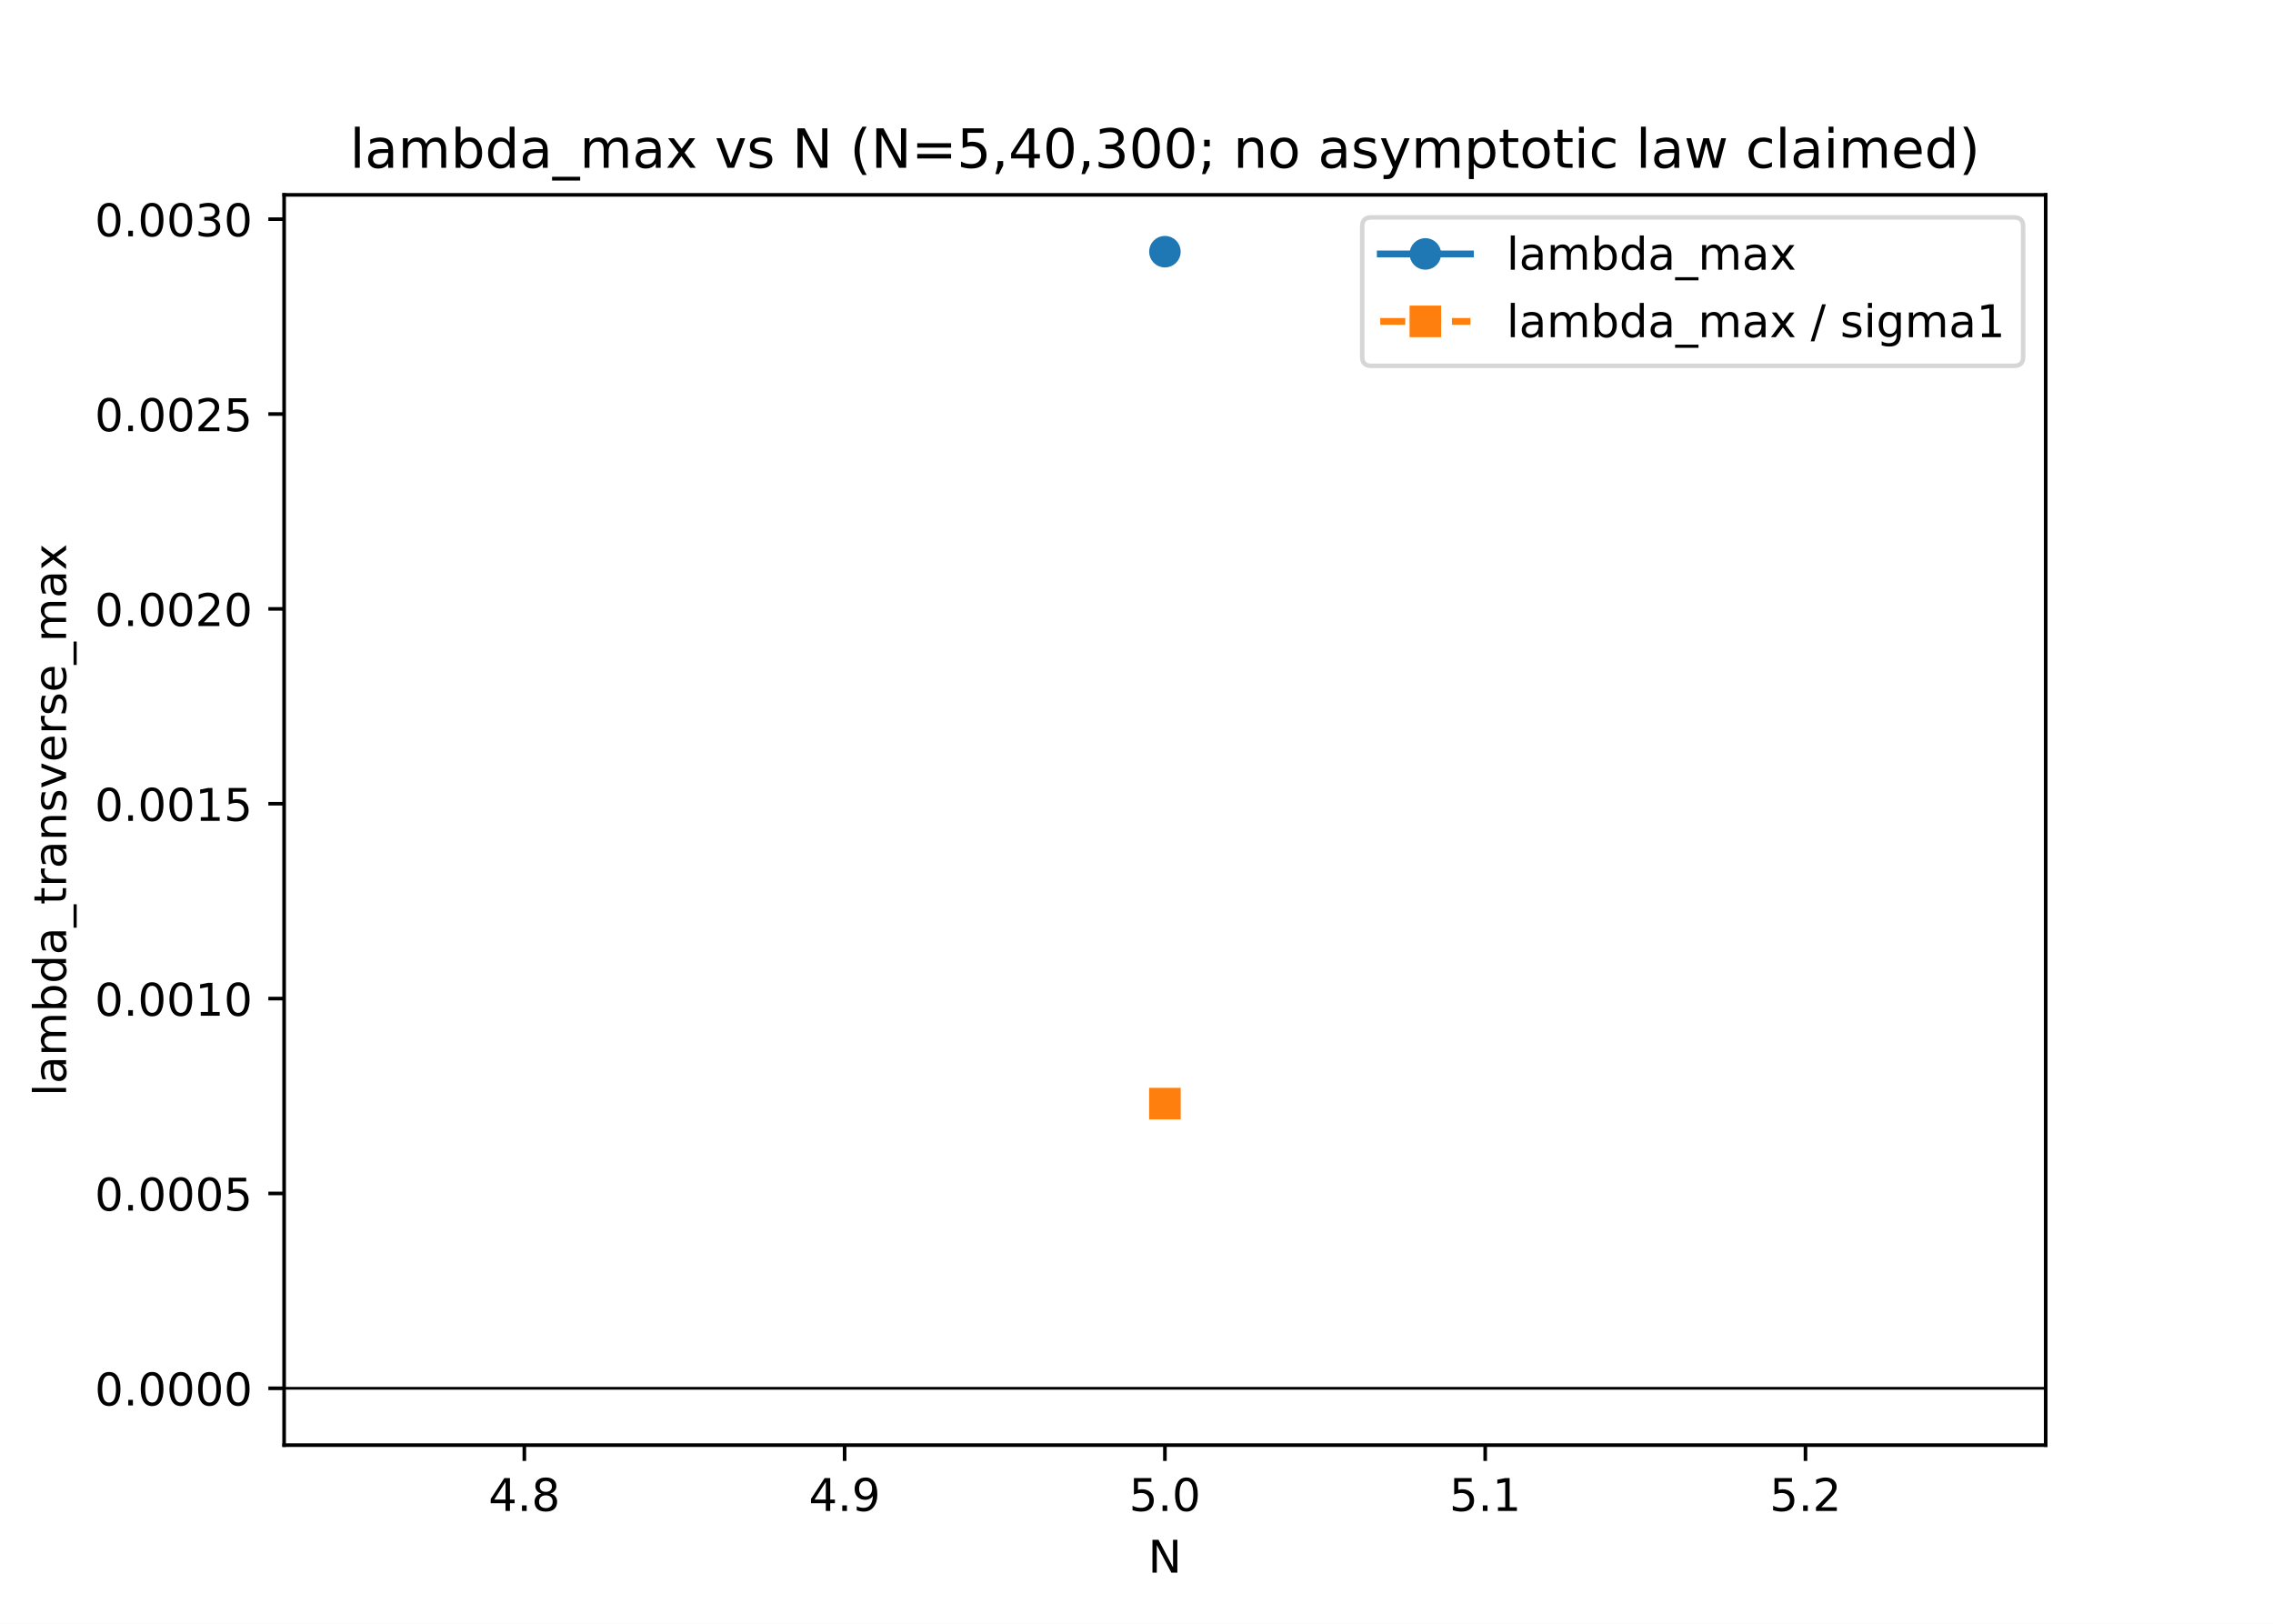
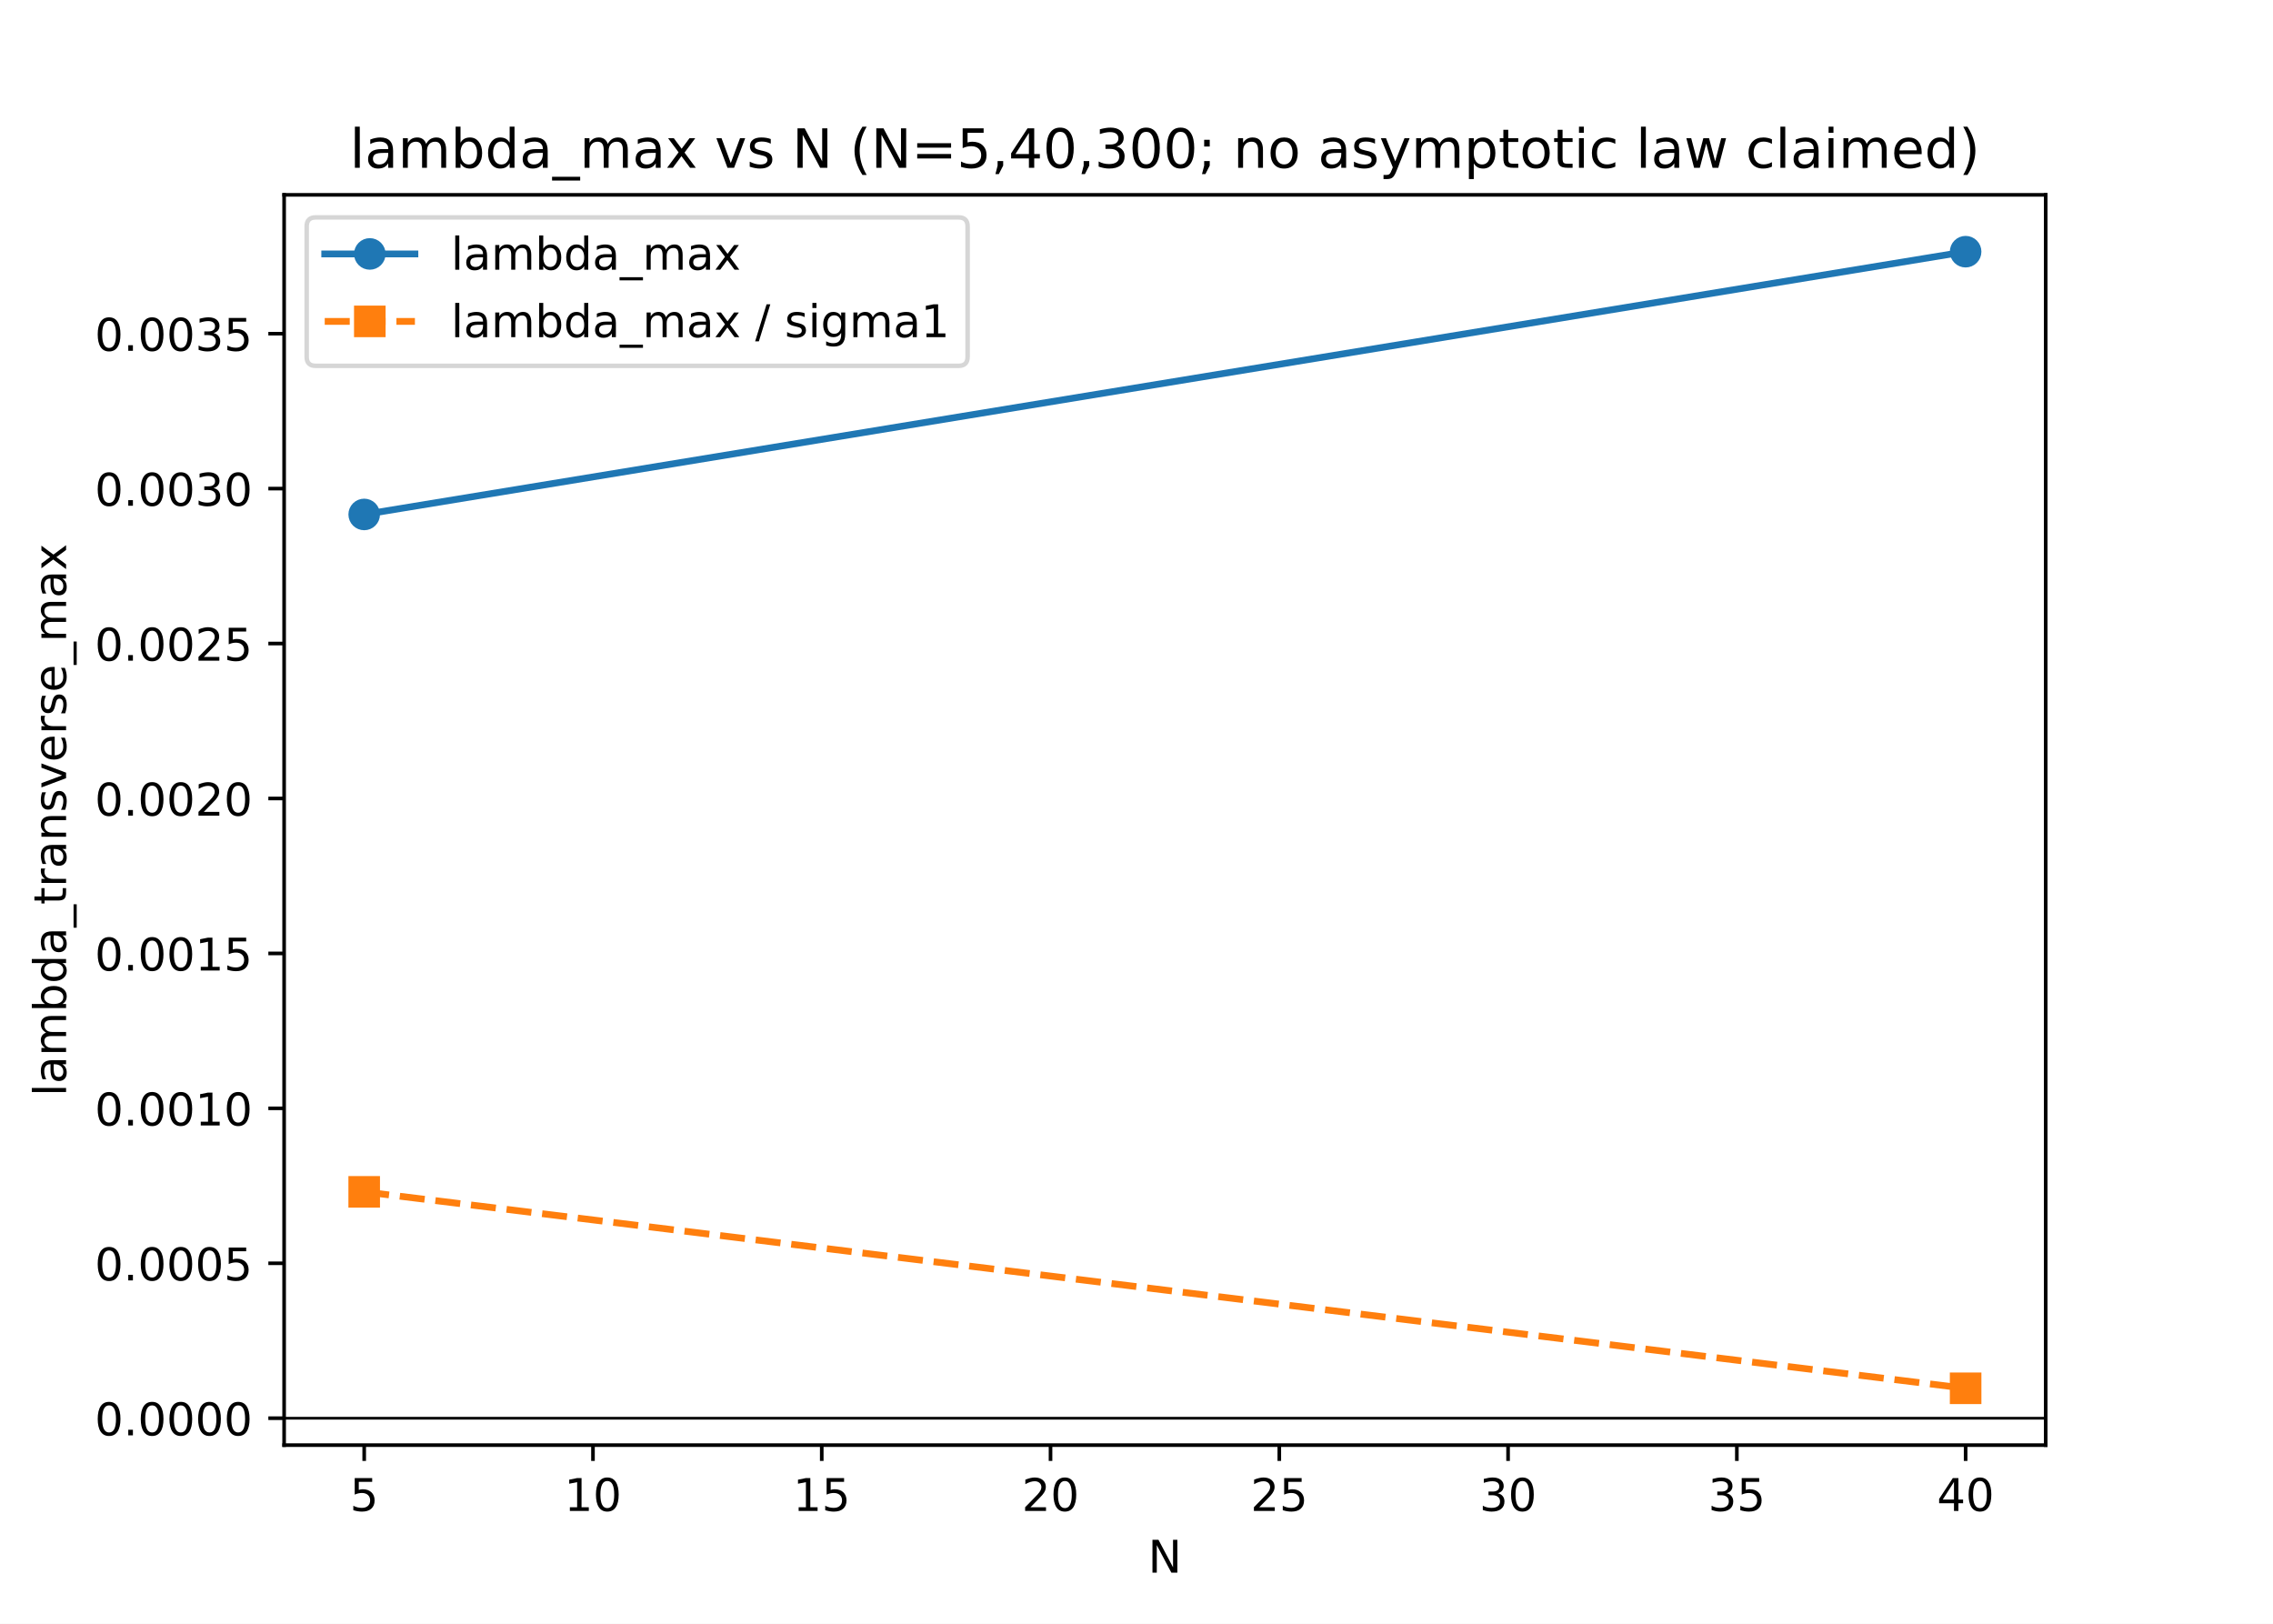
<svg xmlns="http://www.w3.org/2000/svg" xmlns:xlink="http://www.w3.org/1999/xlink" width="504pt" height="360pt" viewBox="0 0 504 360" version="1.1">
  <defs>
    <style type="text/css">*{stroke-linejoin: round; stroke-linecap: butt}</style>
  </defs>
  <g id="figure_1">
    <g id="patch_1">
      <path d="M 0 360  L 504 360  L 504 0  L 0 0  z " style="fill: #ffffff" />
    </g>
    <g id="axes_1">
      <g id="patch_2">
        <path d="M 63 320.4  L 453.6 320.4  L 453.6 43.2  L 63 43.2  z " style="fill: #ffffff" />
      </g>
      <g id="matplotlib.axis_1">
        <g id="xtick_1">
          <g id="line2d_1">
            <defs>
-               <path id="m7592610d39" d="M 0 0  L 0 3.5  " style="stroke: #000000; stroke-width: 0.8" />
+               <path id="m5f1fad7677" d="M 0 0  L 0 3.5  " style="stroke: #000000; stroke-width: 0.8" />
            </defs>
            <g>
-               <use xlink:href="#m7592610d39" x="116.264" y="320.4" style="stroke: #000000; stroke-width: 0.8" />
+               <use xlink:href="#m5f1fad7677" x="80.755" y="320.4" style="stroke: #000000; stroke-width: 0.8" />
            </g>
          </g>
          <g id="text_1">
-             <g transform="translate(108.3121 334.9984) scale(0.1 -0.1)">
+             <g transform="translate(77.5733 334.9984) scale(0.1 -0.1)">
              <defs>
-                 <path id="DejaVuSans-34" d="M 2419 4116  L 825 1625  L 2419 1625  L 2419 4116  z M 2253 4666  L 3047 4666  L 3047 1625  L 3713 1625  L 3713 1100  L 3047 1100  L 3047 0  L 2419 0  L 2419 1100  L 313 1100  L 313 1709  L 2253 4666  z " transform="scale(0.015625)" />
-                 <path id="DejaVuSans-2e" d="M 684 794  L 1344 794  L 1344 0  L 684 0  L 684 794  z " transform="scale(0.015625)" />
-                 <path id="DejaVuSans-38" d="M 2034 2216  Q 1584 2216 1326 1975  Q 1069 1734 1069 1313  Q 1069 891 1326 650  Q 1584 409 2034 409  Q 2484 409 2743 651  Q 3003 894 3003 1313  Q 3003 1734 2745 1975  Q 2488 2216 2034 2216  z M 1403 2484  Q 997 2584 770 2862  Q 544 3141 544 3541  Q 544 4100 942 4425  Q 1341 4750 2034 4750  Q 2731 4750 3128 4425  Q 3525 4100 3525 3541  Q 3525 3141 3298 2862  Q 3072 2584 2669 2484  Q 3125 2378 3379 2068  Q 3634 1759 3634 1313  Q 3634 634 3220 271  Q 2806 -91 2034 -91  Q 1263 -91 848 271  Q 434 634 434 1313  Q 434 1759 690 2068  Q 947 2378 1403 2484  z M 1172 3481  Q 1172 3119 1398 2916  Q 1625 2713 2034 2713  Q 2441 2713 2670 2916  Q 2900 3119 2900 3481  Q 2900 3844 2670 4047  Q 2441 4250 2034 4250  Q 1625 4250 1398 4047  Q 1172 3844 1172 3481  z " transform="scale(0.015625)" />
+                 <path id="DejaVuSans-35" d="M 691 4666  L 3169 4666  L 3169 4134  L 1269 4134  L 1269 2991  Q 1406 3038 1543 3061  Q 1681 3084 1819 3084  Q 2600 3084 3056 2656  Q 3513 2228 3513 1497  Q 3513 744 3044 326  Q 2575 -91 1722 -91  Q 1428 -91 1123 -41  Q 819 9 494 109  L 494 744  Q 775 591 1075 516  Q 1375 441 1709 441  Q 2250 441 2565 725  Q 2881 1009 2881 1497  Q 2881 1984 2565 2268  Q 2250 2553 1709 2553  Q 1456 2553 1204 2497  Q 953 2441 691 2322  L 691 4666  z " transform="scale(0.015625)" />
              </defs>
-               <use xlink:href="#DejaVuSans-34" />
-               <use xlink:href="#DejaVuSans-2e" x="63.623" />
-               <use xlink:href="#DejaVuSans-38" x="95.41" />
+               <use xlink:href="#DejaVuSans-35" />
            </g>
          </g>
        </g>
        <g id="xtick_2">
          <g id="line2d_2">
            <g>
-               <use xlink:href="#m7592610d39" x="187.282" y="320.4" style="stroke: #000000; stroke-width: 0.8" />
+               <use xlink:href="#m5f1fad7677" x="131.482" y="320.4" style="stroke: #000000; stroke-width: 0.8" />
            </g>
          </g>
          <g id="text_2">
-             <g transform="translate(179.3303 334.9984) scale(0.1 -0.1)">
+             <g transform="translate(125.1193 334.9984) scale(0.1 -0.1)">
              <defs>
-                 <path id="DejaVuSans-39" d="M 703 97  L 703 672  Q 941 559 1184 500  Q 1428 441 1663 441  Q 2288 441 2617 861  Q 2947 1281 2994 2138  Q 2813 1869 2534 1725  Q 2256 1581 1919 1581  Q 1219 1581 811 2004  Q 403 2428 403 3163  Q 403 3881 828 4315  Q 1253 4750 1959 4750  Q 2769 4750 3195 4129  Q 3622 3509 3622 2328  Q 3622 1225 3098 567  Q 2575 -91 1691 -91  Q 1453 -91 1209 -44  Q 966 3 703 97  z M 1959 2075  Q 2384 2075 2632 2365  Q 2881 2656 2881 3163  Q 2881 3666 2632 3958  Q 2384 4250 1959 4250  Q 1534 4250 1286 3958  Q 1038 3666 1038 3163  Q 1038 2656 1286 2365  Q 1534 2075 1959 2075  z " transform="scale(0.015625)" />
+                 <path id="DejaVuSans-31" d="M 794 531  L 1825 531  L 1825 4091  L 703 3866  L 703 4441  L 1819 4666  L 2450 4666  L 2450 531  L 3481 531  L 3481 0  L 794 0  L 794 531  z " transform="scale(0.015625)" />
+                 <path id="DejaVuSans-30" d="M 2034 4250  Q 1547 4250 1301 3770  Q 1056 3291 1056 2328  Q 1056 1369 1301 889  Q 1547 409 2034 409  Q 2525 409 2770 889  Q 3016 1369 3016 2328  Q 3016 3291 2770 3770  Q 2525 4250 2034 4250  z M 2034 4750  Q 2819 4750 3233 4129  Q 3647 3509 3647 2328  Q 3647 1150 3233 529  Q 2819 -91 2034 -91  Q 1250 -91 836 529  Q 422 1150 422 2328  Q 422 3509 836 4129  Q 1250 4750 2034 4750  z " transform="scale(0.015625)" />
              </defs>
-               <use xlink:href="#DejaVuSans-34" />
-               <use xlink:href="#DejaVuSans-2e" x="63.623" />
-               <use xlink:href="#DejaVuSans-39" x="95.41" />
+               <use xlink:href="#DejaVuSans-31" />
+               <use xlink:href="#DejaVuSans-30" x="63.623" />
            </g>
          </g>
        </g>
        <g id="xtick_3">
          <g id="line2d_3">
            <g>
-               <use xlink:href="#m7592610d39" x="258.3" y="320.4" style="stroke: #000000; stroke-width: 0.8" />
+               <use xlink:href="#m5f1fad7677" x="182.209" y="320.4" style="stroke: #000000; stroke-width: 0.8" />
            </g>
          </g>
          <g id="text_3">
-             <g transform="translate(250.3484 334.9984) scale(0.1 -0.1)">
-               <defs>
-                 <path id="DejaVuSans-35" d="M 691 4666  L 3169 4666  L 3169 4134  L 1269 4134  L 1269 2991  Q 1406 3038 1543 3061  Q 1681 3084 1819 3084  Q 2600 3084 3056 2656  Q 3513 2228 3513 1497  Q 3513 744 3044 326  Q 2575 -91 1722 -91  Q 1428 -91 1123 -41  Q 819 9 494 109  L 494 744  Q 775 591 1075 516  Q 1375 441 1709 441  Q 2250 441 2565 725  Q 2881 1009 2881 1497  Q 2881 1984 2565 2268  Q 2250 2553 1709 2553  Q 1456 2553 1204 2497  Q 953 2441 691 2322  L 691 4666  z " transform="scale(0.015625)" />
-                 <path id="DejaVuSans-30" d="M 2034 4250  Q 1547 4250 1301 3770  Q 1056 3291 1056 2328  Q 1056 1369 1301 889  Q 1547 409 2034 409  Q 2525 409 2770 889  Q 3016 1369 3016 2328  Q 3016 3291 2770 3770  Q 2525 4250 2034 4250  z M 2034 4750  Q 2819 4750 3233 4129  Q 3647 3509 3647 2328  Q 3647 1150 3233 529  Q 2819 -91 2034 -91  Q 1250 -91 836 529  Q 422 1150 422 2328  Q 422 3509 836 4129  Q 1250 4750 2034 4750  z " transform="scale(0.015625)" />
-               </defs>
-               <use xlink:href="#DejaVuSans-35" />
-               <use xlink:href="#DejaVuSans-2e" x="63.623" />
-               <use xlink:href="#DejaVuSans-30" x="95.41" />
+             <g transform="translate(175.8466 334.9984) scale(0.1 -0.1)">
+               <use xlink:href="#DejaVuSans-31" />
+               <use xlink:href="#DejaVuSans-35" x="63.623" />
            </g>
          </g>
        </g>
        <g id="xtick_4">
          <g id="line2d_4">
            <g>
-               <use xlink:href="#m7592610d39" x="329.318" y="320.4" style="stroke: #000000; stroke-width: 0.8" />
+               <use xlink:href="#m5f1fad7677" x="232.936" y="320.4" style="stroke: #000000; stroke-width: 0.8" />
            </g>
          </g>
          <g id="text_4">
-             <g transform="translate(321.3666 334.9984) scale(0.1 -0.1)">
-               <defs>
-                 <path id="DejaVuSans-31" d="M 794 531  L 1825 531  L 1825 4091  L 703 3866  L 703 4441  L 1819 4666  L 2450 4666  L 2450 531  L 3481 531  L 3481 0  L 794 0  L 794 531  z " transform="scale(0.015625)" />
-               </defs>
-               <use xlink:href="#DejaVuSans-35" />
-               <use xlink:href="#DejaVuSans-2e" x="63.623" />
-               <use xlink:href="#DejaVuSans-31" x="95.41" />
-             </g>
-           </g>
-         </g>
-         <g id="xtick_5">
-           <g id="line2d_5">
-             <g>
-               <use xlink:href="#m7592610d39" x="400.336" y="320.4" style="stroke: #000000; stroke-width: 0.8" />
-             </g>
-           </g>
-           <g id="text_5">
-             <g transform="translate(392.3848 334.9984) scale(0.1 -0.1)">
+             <g transform="translate(226.5739 334.9984) scale(0.1 -0.1)">
              <defs>
                <path id="DejaVuSans-32" d="M 1228 531  L 3431 531  L 3431 0  L 469 0  L 469 531  Q 828 903 1448 1529  Q 2069 2156 2228 2338  Q 2531 2678 2651 2914  Q 2772 3150 2772 3378  Q 2772 3750 2511 3984  Q 2250 4219 1831 4219  Q 1534 4219 1204 4116  Q 875 4013 500 3803  L 500 4441  Q 881 4594 1212 4672  Q 1544 4750 1819 4750  Q 2544 4750 2975 4387  Q 3406 4025 3406 3419  Q 3406 3131 3298 2873  Q 3191 2616 2906 2266  Q 2828 2175 2409 1742  Q 1991 1309 1228 531  z " transform="scale(0.015625)" />
              </defs>
-               <use xlink:href="#DejaVuSans-35" />
-               <use xlink:href="#DejaVuSans-2e" x="63.623" />
-               <use xlink:href="#DejaVuSans-32" x="95.41" />
-             </g>
-           </g>
-         </g>
-         <g id="text_6">
+               <use xlink:href="#DejaVuSans-32" />
+               <use xlink:href="#DejaVuSans-30" x="63.623" />
+             </g>
+           </g>
+         </g>
+         <g id="xtick_5">
+           <g id="line2d_5">
+             <g>
+               <use xlink:href="#m5f1fad7677" x="283.664" y="320.4" style="stroke: #000000; stroke-width: 0.8" />
+             </g>
+           </g>
+           <g id="text_5">
+             <g transform="translate(277.3011 334.9984) scale(0.1 -0.1)">
+               <use xlink:href="#DejaVuSans-32" />
+               <use xlink:href="#DejaVuSans-35" x="63.623" />
+             </g>
+           </g>
+         </g>
+         <g id="xtick_6">
+           <g id="line2d_6">
+             <g>
+               <use xlink:href="#m5f1fad7677" x="334.391" y="320.4" style="stroke: #000000; stroke-width: 0.8" />
+             </g>
+           </g>
+           <g id="text_6">
+             <g transform="translate(328.0284 334.9984) scale(0.1 -0.1)">
+               <defs>
+                 <path id="DejaVuSans-33" d="M 2597 2516  Q 3050 2419 3304 2112  Q 3559 1806 3559 1356  Q 3559 666 3084 287  Q 2609 -91 1734 -91  Q 1441 -91 1130 -33  Q 819 25 488 141  L 488 750  Q 750 597 1062 519  Q 1375 441 1716 441  Q 2309 441 2620 675  Q 2931 909 2931 1356  Q 2931 1769 2642 2001  Q 2353 2234 1838 2234  L 1294 2234  L 1294 2753  L 1863 2753  Q 2328 2753 2575 2939  Q 2822 3125 2822 3475  Q 2822 3834 2567 4026  Q 2313 4219 1838 4219  Q 1578 4219 1281 4162  Q 984 4106 628 3988  L 628 4550  Q 988 4650 1302 4700  Q 1616 4750 1894 4750  Q 2613 4750 3031 4423  Q 3450 4097 3450 3541  Q 3450 3153 3228 2886  Q 3006 2619 2597 2516  z " transform="scale(0.015625)" />
+               </defs>
+               <use xlink:href="#DejaVuSans-33" />
+               <use xlink:href="#DejaVuSans-30" x="63.623" />
+             </g>
+           </g>
+         </g>
+         <g id="xtick_7">
+           <g id="line2d_7">
+             <g>
+               <use xlink:href="#m5f1fad7677" x="385.118" y="320.4" style="stroke: #000000; stroke-width: 0.8" />
+             </g>
+           </g>
+           <g id="text_7">
+             <g transform="translate(378.7557 334.9984) scale(0.1 -0.1)">
+               <use xlink:href="#DejaVuSans-33" />
+               <use xlink:href="#DejaVuSans-35" x="63.623" />
+             </g>
+           </g>
+         </g>
+         <g id="xtick_8">
+           <g id="line2d_8">
+             <g>
+               <use xlink:href="#m5f1fad7677" x="435.845" y="320.4" style="stroke: #000000; stroke-width: 0.8" />
+             </g>
+           </g>
+           <g id="text_8">
+             <g transform="translate(429.483 334.9984) scale(0.1 -0.1)">
+               <defs>
+                 <path id="DejaVuSans-34" d="M 2419 4116  L 825 1625  L 2419 1625  L 2419 4116  z M 2253 4666  L 3047 4666  L 3047 1625  L 3713 1625  L 3713 1100  L 3047 1100  L 3047 0  L 2419 0  L 2419 1100  L 313 1100  L 313 1709  L 2253 4666  z " transform="scale(0.015625)" />
+               </defs>
+               <use xlink:href="#DejaVuSans-34" />
+               <use xlink:href="#DejaVuSans-30" x="63.623" />
+             </g>
+           </g>
+         </g>
+         <g id="text_9">
          <g transform="translate(254.5594 348.6766) scale(0.1 -0.1)">
            <defs>
              <path id="DejaVuSans-4e" d="M 628 4666  L 1478 4666  L 3547 763  L 3547 4666  L 4159 4666  L 4159 0  L 3309 0  L 1241 3903  L 1241 0  L 628 0  L 628 4666  z " transform="scale(0.015625)" />
            </defs>
            <use xlink:href="#DejaVuSans-4e" />
          </g>
        </g>
      </g>
      <g id="matplotlib.axis_2">
        <g id="ytick_1">
-           <g id="line2d_6">
+           <g id="line2d_9">
            <defs>
-               <path id="m700f483acd" d="M 0 0  L -3.5 0  " style="stroke: #000000; stroke-width: 0.8" />
+               <path id="m3638991b07" d="M 0 0  L -3.5 0  " style="stroke: #000000; stroke-width: 0.8" />
            </defs>
            <g>
-               <use xlink:href="#m700f483acd" x="63" y="307.8" style="stroke: #000000; stroke-width: 0.8" />
-             </g>
-           </g>
-           <g id="text_7">
-             <g transform="translate(21.00937 311.5992) scale(0.1 -0.1)">
+               <use xlink:href="#m3638991b07" x="63" y="314.432" style="stroke: #000000; stroke-width: 0.8" />
+             </g>
+           </g>
+           <g id="text_10">
+             <g transform="translate(21.00937 318.2311) scale(0.1 -0.1)">
+               <defs>
+                 <path id="DejaVuSans-2e" d="M 684 794  L 1344 794  L 1344 0  L 684 0  L 684 794  z " transform="scale(0.015625)" />
+               </defs>
              <use xlink:href="#DejaVuSans-30" />
              <use xlink:href="#DejaVuSans-2e" x="63.623" />
              <use xlink:href="#DejaVuSans-30" x="95.41" />
              <use xlink:href="#DejaVuSans-30" x="159.033" />
              <use xlink:href="#DejaVuSans-30" x="222.656" />
              <use xlink:href="#DejaVuSans-30" x="286.279" />
            </g>
          </g>
        </g>
        <g id="ytick_2">
-           <g id="line2d_7">
-             <g>
-               <use xlink:href="#m700f483acd" x="63" y="264.599" style="stroke: #000000; stroke-width: 0.8" />
-             </g>
-           </g>
-           <g id="text_8">
-             <g transform="translate(21.00937 268.3984) scale(0.1 -0.1)">
+           <g id="line2d_10">
+             <g>
+               <use xlink:href="#m3638991b07" x="63" y="280.081" style="stroke: #000000; stroke-width: 0.8" />
+             </g>
+           </g>
+           <g id="text_11">
+             <g transform="translate(21.00937 283.8807) scale(0.1 -0.1)">
              <use xlink:href="#DejaVuSans-30" />
              <use xlink:href="#DejaVuSans-2e" x="63.623" />
              <use xlink:href="#DejaVuSans-30" x="95.41" />
              <use xlink:href="#DejaVuSans-30" x="159.033" />
              <use xlink:href="#DejaVuSans-30" x="222.656" />
              <use xlink:href="#DejaVuSans-35" x="286.279" />
            </g>
          </g>
        </g>
        <g id="ytick_3">
-           <g id="line2d_8">
-             <g>
-               <use xlink:href="#m700f483acd" x="63" y="221.398" style="stroke: #000000; stroke-width: 0.8" />
-             </g>
-           </g>
-           <g id="text_9">
-             <g transform="translate(21.00937 225.1975) scale(0.1 -0.1)">
+           <g id="line2d_11">
+             <g>
+               <use xlink:href="#m3638991b07" x="63" y="245.731" style="stroke: #000000; stroke-width: 0.8" />
+             </g>
+           </g>
+           <g id="text_12">
+             <g transform="translate(21.00937 249.5302) scale(0.1 -0.1)">
              <use xlink:href="#DejaVuSans-30" />
              <use xlink:href="#DejaVuSans-2e" x="63.623" />
              <use xlink:href="#DejaVuSans-30" x="95.41" />
              <use xlink:href="#DejaVuSans-30" x="159.033" />
              <use xlink:href="#DejaVuSans-31" x="222.656" />
              <use xlink:href="#DejaVuSans-30" x="286.279" />
            </g>
          </g>
        </g>
        <g id="ytick_4">
-           <g id="line2d_9">
-             <g>
-               <use xlink:href="#m700f483acd" x="63" y="178.197" style="stroke: #000000; stroke-width: 0.8" />
-             </g>
-           </g>
-           <g id="text_10">
-             <g transform="translate(21.00937 181.9966) scale(0.1 -0.1)">
+           <g id="line2d_12">
+             <g>
+               <use xlink:href="#m3638991b07" x="63" y="211.381" style="stroke: #000000; stroke-width: 0.8" />
+             </g>
+           </g>
+           <g id="text_13">
+             <g transform="translate(21.00937 215.1798) scale(0.1 -0.1)">
              <use xlink:href="#DejaVuSans-30" />
              <use xlink:href="#DejaVuSans-2e" x="63.623" />
              <use xlink:href="#DejaVuSans-30" x="95.41" />
              <use xlink:href="#DejaVuSans-30" x="159.033" />
              <use xlink:href="#DejaVuSans-31" x="222.656" />
              <use xlink:href="#DejaVuSans-35" x="286.279" />
            </g>
          </g>
        </g>
        <g id="ytick_5">
-           <g id="line2d_10">
-             <g>
-               <use xlink:href="#m700f483acd" x="63" y="134.997" style="stroke: #000000; stroke-width: 0.8" />
-             </g>
-           </g>
-           <g id="text_11">
-             <g transform="translate(21.00937 138.7958) scale(0.1 -0.1)">
+           <g id="line2d_13">
+             <g>
+               <use xlink:href="#m3638991b07" x="63" y="177.03" style="stroke: #000000; stroke-width: 0.8" />
+             </g>
+           </g>
+           <g id="text_14">
+             <g transform="translate(21.00937 180.8293) scale(0.1 -0.1)">
              <use xlink:href="#DejaVuSans-30" />
              <use xlink:href="#DejaVuSans-2e" x="63.623" />
              <use xlink:href="#DejaVuSans-30" x="95.41" />
              <use xlink:href="#DejaVuSans-30" x="159.033" />
              <use xlink:href="#DejaVuSans-32" x="222.656" />
              <use xlink:href="#DejaVuSans-30" x="286.279" />
            </g>
          </g>
        </g>
        <g id="ytick_6">
-           <g id="line2d_11">
-             <g>
-               <use xlink:href="#m700f483acd" x="63" y="91.796" style="stroke: #000000; stroke-width: 0.8" />
-             </g>
-           </g>
-           <g id="text_12">
-             <g transform="translate(21.00937 95.59493) scale(0.1 -0.1)">
+           <g id="line2d_14">
+             <g>
+               <use xlink:href="#m3638991b07" x="63" y="142.68" style="stroke: #000000; stroke-width: 0.8" />
+             </g>
+           </g>
+           <g id="text_15">
+             <g transform="translate(21.00937 146.4788) scale(0.1 -0.1)">
              <use xlink:href="#DejaVuSans-30" />
              <use xlink:href="#DejaVuSans-2e" x="63.623" />
              <use xlink:href="#DejaVuSans-30" x="95.41" />
              <use xlink:href="#DejaVuSans-30" x="159.033" />
              <use xlink:href="#DejaVuSans-32" x="222.656" />
              <use xlink:href="#DejaVuSans-35" x="286.279" />
            </g>
          </g>
        </g>
        <g id="ytick_7">
-           <g id="line2d_12">
-             <g>
-               <use xlink:href="#m700f483acd" x="63" y="48.595" style="stroke: #000000; stroke-width: 0.8" />
-             </g>
-           </g>
-           <g id="text_13">
-             <g transform="translate(21.00937 52.39407) scale(0.1 -0.1)">
-               <defs>
-                 <path id="DejaVuSans-33" d="M 2597 2516  Q 3050 2419 3304 2112  Q 3559 1806 3559 1356  Q 3559 666 3084 287  Q 2609 -91 1734 -91  Q 1441 -91 1130 -33  Q 819 25 488 141  L 488 750  Q 750 597 1062 519  Q 1375 441 1716 441  Q 2309 441 2620 675  Q 2931 909 2931 1356  Q 2931 1769 2642 2001  Q 2353 2234 1838 2234  L 1294 2234  L 1294 2753  L 1863 2753  Q 2328 2753 2575 2939  Q 2822 3125 2822 3475  Q 2822 3834 2567 4026  Q 2313 4219 1838 4219  Q 1578 4219 1281 4162  Q 984 4106 628 3988  L 628 4550  Q 988 4650 1302 4700  Q 1616 4750 1894 4750  Q 2613 4750 3031 4423  Q 3450 4097 3450 3541  Q 3450 3153 3228 2886  Q 3006 2619 2597 2516  z " transform="scale(0.015625)" />
-               </defs>
+           <g id="line2d_15">
+             <g>
+               <use xlink:href="#m3638991b07" x="63" y="108.329" style="stroke: #000000; stroke-width: 0.8" />
+             </g>
+           </g>
+           <g id="text_16">
+             <g transform="translate(21.00937 112.1284) scale(0.1 -0.1)">
              <use xlink:href="#DejaVuSans-30" />
              <use xlink:href="#DejaVuSans-2e" x="63.623" />
              <use xlink:href="#DejaVuSans-30" x="95.41" />
              <use xlink:href="#DejaVuSans-30" x="159.033" />
              <use xlink:href="#DejaVuSans-33" x="222.656" />
              <use xlink:href="#DejaVuSans-30" x="286.279" />
            </g>
          </g>
        </g>
-         <g id="text_14">
+         <g id="ytick_8">
+           <g id="line2d_16">
+             <g>
+               <use xlink:href="#m3638991b07" x="63" y="73.979" style="stroke: #000000; stroke-width: 0.8" />
+             </g>
+           </g>
+           <g id="text_17">
+             <g transform="translate(21.00937 77.77791) scale(0.1 -0.1)">
+               <use xlink:href="#DejaVuSans-30" />
+               <use xlink:href="#DejaVuSans-2e" x="63.623" />
+               <use xlink:href="#DejaVuSans-30" x="95.41" />
+               <use xlink:href="#DejaVuSans-30" x="159.033" />
+               <use xlink:href="#DejaVuSans-33" x="222.656" />
+               <use xlink:href="#DejaVuSans-35" x="286.279" />
+             </g>
+           </g>
+         </g>
+         <g id="text_18">
          <g transform="translate(14.65156 243.0555) rotate(-90) scale(0.1 -0.1)">
            <defs>
              <path id="DejaVuSans-6c" d="M 603 4863  L 1178 4863  L 1178 0  L 603 0  L 603 4863  z " transform="scale(0.015625)" />
              <path id="DejaVuSans-61" d="M 2194 1759  Q 1497 1759 1228 1600  Q 959 1441 959 1056  Q 959 750 1161 570  Q 1363 391 1709 391  Q 2188 391 2477 730  Q 2766 1069 2766 1631  L 2766 1759  L 2194 1759  z M 3341 1997  L 3341 0  L 2766 0  L 2766 531  Q 2569 213 2275 61  Q 1981 -91 1556 -91  Q 1019 -91 701 211  Q 384 513 384 1019  Q 384 1609 779 1909  Q 1175 2209 1959 2209  L 2766 2209  L 2766 2266  Q 2766 2663 2505 2880  Q 2244 3097 1772 3097  Q 1472 3097 1187 3025  Q 903 2953 641 2809  L 641 3341  Q 956 3463 1253 3523  Q 1550 3584 1831 3584  Q 2591 3584 2966 3190  Q 3341 2797 3341 1997  z " transform="scale(0.015625)" />
              <path id="DejaVuSans-6d" d="M 3328 2828  Q 3544 3216 3844 3400  Q 4144 3584 4550 3584  Q 5097 3584 5394 3201  Q 5691 2819 5691 2113  L 5691 0  L 5113 0  L 5113 2094  Q 5113 2597 4934 2840  Q 4756 3084 4391 3084  Q 3944 3084 3684 2787  Q 3425 2491 3425 1978  L 3425 0  L 2847 0  L 2847 2094  Q 2847 2600 2669 2842  Q 2491 3084 2119 3084  Q 1678 3084 1418 2786  Q 1159 2488 1159 1978  L 1159 0  L 581 0  L 581 3500  L 1159 3500  L 1159 2956  Q 1356 3278 1631 3431  Q 1906 3584 2284 3584  Q 2666 3584 2933 3390  Q 3200 3197 3328 2828  z " transform="scale(0.015625)" />
              <path id="DejaVuSans-62" d="M 3116 1747  Q 3116 2381 2855 2742  Q 2594 3103 2138 3103  Q 1681 3103 1420 2742  Q 1159 2381 1159 1747  Q 1159 1113 1420 752  Q 1681 391 2138 391  Q 2594 391 2855 752  Q 3116 1113 3116 1747  z M 1159 2969  Q 1341 3281 1617 3432  Q 1894 3584 2278 3584  Q 2916 3584 3314 3078  Q 3713 2572 3713 1747  Q 3713 922 3314 415  Q 2916 -91 2278 -91  Q 1894 -91 1617 61  Q 1341 213 1159 525  L 1159 0  L 581 0  L 581 4863  L 1159 4863  L 1159 2969  z " transform="scale(0.015625)" />
              <path id="DejaVuSans-64" d="M 2906 2969  L 2906 4863  L 3481 4863  L 3481 0  L 2906 0  L 2906 525  Q 2725 213 2448 61  Q 2172 -91 1784 -91  Q 1150 -91 751 415  Q 353 922 353 1747  Q 353 2572 751 3078  Q 1150 3584 1784 3584  Q 2172 3584 2448 3432  Q 2725 3281 2906 2969  z M 947 1747  Q 947 1113 1208 752  Q 1469 391 1925 391  Q 2381 391 2643 752  Q 2906 1113 2906 1747  Q 2906 2381 2643 2742  Q 2381 3103 1925 3103  Q 1469 3103 1208 2742  Q 947 2381 947 1747  z " transform="scale(0.015625)" />
              <path id="DejaVuSans-5f" d="M 3263 -1063  L 3263 -1509  L -63 -1509  L -63 -1063  L 3263 -1063  z " transform="scale(0.015625)" />
              <path id="DejaVuSans-74" d="M 1172 4494  L 1172 3500  L 2356 3500  L 2356 3053  L 1172 3053  L 1172 1153  Q 1172 725 1289 603  Q 1406 481 1766 481  L 2356 481  L 2356 0  L 1766 0  Q 1100 0 847 248  Q 594 497 594 1153  L 594 3053  L 172 3053  L 172 3500  L 594 3500  L 594 4494  L 1172 4494  z " transform="scale(0.015625)" />
              <path id="DejaVuSans-72" d="M 2631 2963  Q 2534 3019 2420 3045  Q 2306 3072 2169 3072  Q 1681 3072 1420 2755  Q 1159 2438 1159 1844  L 1159 0  L 581 0  L 581 3500  L 1159 3500  L 1159 2956  Q 1341 3275 1631 3429  Q 1922 3584 2338 3584  Q 2397 3584 2469 3576  Q 2541 3569 2628 3553  L 2631 2963  z " transform="scale(0.015625)" />
              <path id="DejaVuSans-6e" d="M 3513 2113  L 3513 0  L 2938 0  L 2938 2094  Q 2938 2591 2744 2837  Q 2550 3084 2163 3084  Q 1697 3084 1428 2787  Q 1159 2491 1159 1978  L 1159 0  L 581 0  L 581 3500  L 1159 3500  L 1159 2956  Q 1366 3272 1645 3428  Q 1925 3584 2291 3584  Q 2894 3584 3203 3211  Q 3513 2838 3513 2113  z " transform="scale(0.015625)" />
              <path id="DejaVuSans-73" d="M 2834 3397  L 2834 2853  Q 2591 2978 2328 3040  Q 2066 3103 1784 3103  Q 1356 3103 1142 2972  Q 928 2841 928 2578  Q 928 2378 1081 2264  Q 1234 2150 1697 2047  L 1894 2003  Q 2506 1872 2764 1633  Q 3022 1394 3022 966  Q 3022 478 2636 193  Q 2250 -91 1575 -91  Q 1294 -91 989 -36  Q 684 19 347 128  L 347 722  Q 666 556 975 473  Q 1284 391 1588 391  Q 1994 391 2212 530  Q 2431 669 2431 922  Q 2431 1156 2273 1281  Q 2116 1406 1581 1522  L 1381 1569  Q 847 1681 609 1914  Q 372 2147 372 2553  Q 372 3047 722 3315  Q 1072 3584 1716 3584  Q 2034 3584 2315 3537  Q 2597 3491 2834 3397  z " transform="scale(0.015625)" />
              <path id="DejaVuSans-76" d="M 191 3500  L 800 3500  L 1894 563  L 2988 3500  L 3597 3500  L 2284 0  L 1503 0  L 191 3500  z " transform="scale(0.015625)" />
              <path id="DejaVuSans-65" d="M 3597 1894  L 3597 1613  L 953 1613  Q 991 1019 1311 708  Q 1631 397 2203 397  Q 2534 397 2845 478  Q 3156 559 3463 722  L 3463 178  Q 3153 47 2828 -22  Q 2503 -91 2169 -91  Q 1331 -91 842 396  Q 353 884 353 1716  Q 353 2575 817 3079  Q 1281 3584 2069 3584  Q 2775 3584 3186 3129  Q 3597 2675 3597 1894  z M 3022 2063  Q 3016 2534 2758 2815  Q 2500 3097 2075 3097  Q 1594 3097 1305 2825  Q 1016 2553 972 2059  L 3022 2063  z " transform="scale(0.015625)" />
              <path id="DejaVuSans-78" d="M 3513 3500  L 2247 1797  L 3578 0  L 2900 0  L 1881 1375  L 863 0  L 184 0  L 1544 1831  L 300 3500  L 978 3500  L 1906 2253  L 2834 3500  L 3513 3500  z " transform="scale(0.015625)" />
            </defs>
            <use xlink:href="#DejaVuSans-6c" />
            <use xlink:href="#DejaVuSans-61" x="27.783" />
            <use xlink:href="#DejaVuSans-6d" x="89.062" />
            <use xlink:href="#DejaVuSans-62" x="186.475" />
            <use xlink:href="#DejaVuSans-64" x="249.951" />
            <use xlink:href="#DejaVuSans-61" x="313.428" />
            <use xlink:href="#DejaVuSans-5f" x="374.707" />
            <use xlink:href="#DejaVuSans-74" x="424.707" />
            <use xlink:href="#DejaVuSans-72" x="463.916" />
            <use xlink:href="#DejaVuSans-61" x="505.029" />
            <use xlink:href="#DejaVuSans-6e" x="566.309" />
            <use xlink:href="#DejaVuSans-73" x="629.688" />
            <use xlink:href="#DejaVuSans-76" x="681.787" />
            <use xlink:href="#DejaVuSans-65" x="740.967" />
            <use xlink:href="#DejaVuSans-72" x="802.49" />
            <use xlink:href="#DejaVuSans-73" x="843.604" />
            <use xlink:href="#DejaVuSans-65" x="895.703" />
            <use xlink:href="#DejaVuSans-5f" x="957.227" />
            <use xlink:href="#DejaVuSans-6d" x="1007.227" />
            <use xlink:href="#DejaVuSans-61" x="1104.639" />
            <use xlink:href="#DejaVuSans-78" x="1165.918" />
          </g>
        </g>
      </g>
-       <g id="line2d_13">
-         <path d="M 258.3 55.8  " clip-path="url(#p23d98bb445)" style="fill: none; stroke: #1f77b4; stroke-width: 1.5; stroke-linecap: square" />
+       <g id="line2d_17">
+         <path d="M 80.755 114.058  L 435.845 55.8  " clip-path="url(#pffa4a7faf3)" style="fill: none; stroke: #1f77b4; stroke-width: 1.5; stroke-linecap: square" />
        <defs>
-           <path id="ma4005b7d45" d="M 0 3  C 0.796 3 1.559 2.684 2.121 2.121  C 2.684 1.559 3 0.796 3 0  C 3 -0.796 2.684 -1.559 2.121 -2.121  C 1.559 -2.684 0.796 -3 0 -3  C -0.796 -3 -1.559 -2.684 -2.121 -2.121  C -2.684 -1.559 -3 -0.796 -3 0  C -3 0.796 -2.684 1.559 -2.121 2.121  C -1.559 2.684 -0.796 3 0 3  z " style="stroke: #1f77b4" />
+           <path id="m3096868194" d="M 0 3  C 0.796 3 1.559 2.684 2.121 2.121  C 2.684 1.559 3 0.796 3 0  C 3 -0.796 2.684 -1.559 2.121 -2.121  C 1.559 -2.684 0.796 -3 0 -3  C -0.796 -3 -1.559 -2.684 -2.121 -2.121  C -2.684 -1.559 -3 -0.796 -3 0  C -3 0.796 -2.684 1.559 -2.121 2.121  C -1.559 2.684 -0.796 3 0 3  z " style="stroke: #1f77b4" />
        </defs>
-         <g clip-path="url(#p23d98bb445)">
-           <use xlink:href="#ma4005b7d45" x="258.3" y="55.8" style="fill: #1f77b4; stroke: #1f77b4" />
-         </g>
-       </g>
-       <g id="line2d_14">
-         <path d="M 258.3 244.684  " clip-path="url(#p23d98bb445)" style="fill: none; stroke-dasharray: 5.55,2.4; stroke-dashoffset: 0; stroke: #ff7f0e; stroke-width: 1.5" />
+         <g clip-path="url(#pffa4a7faf3)">
+           <use xlink:href="#m3096868194" x="80.755" y="114.058" style="fill: #1f77b4; stroke: #1f77b4" />
+           <use xlink:href="#m3096868194" x="435.845" y="55.8" style="fill: #1f77b4; stroke: #1f77b4" />
+         </g>
+       </g>
+       <g id="line2d_18">
+         <path d="M 80.755 264.247  L 435.845 307.8  " clip-path="url(#pffa4a7faf3)" style="fill: none; stroke-dasharray: 5.55,2.4; stroke-dashoffset: 0; stroke: #ff7f0e; stroke-width: 1.5" />
        <defs>
-           <path id="m7b85369be4" d="M -3 3  L 3 3  L 3 -3  L -3 -3  z " style="stroke: #ff7f0e; stroke-linejoin: miter" />
+           <path id="m5928fb7f92" d="M -3 3  L 3 3  L 3 -3  L -3 -3  z " style="stroke: #ff7f0e; stroke-linejoin: miter" />
        </defs>
-         <g clip-path="url(#p23d98bb445)">
-           <use xlink:href="#m7b85369be4" x="258.3" y="244.684" style="fill: #ff7f0e; stroke: #ff7f0e; stroke-linejoin: miter" />
-         </g>
-       </g>
-       <g id="line2d_15">
-         <path d="M 63 307.8  L 453.6 307.8  " clip-path="url(#p23d98bb445)" style="fill: none; stroke: #000000; stroke-width: 0.6; stroke-linecap: square" />
+         <g clip-path="url(#pffa4a7faf3)">
+           <use xlink:href="#m5928fb7f92" x="80.755" y="264.247" style="fill: #ff7f0e; stroke: #ff7f0e; stroke-linejoin: miter" />
+           <use xlink:href="#m5928fb7f92" x="435.845" y="307.8" style="fill: #ff7f0e; stroke: #ff7f0e; stroke-linejoin: miter" />
+         </g>
+       </g>
+       <g id="line2d_19">
+         <path d="M 63 314.432  L 453.6 314.432  " clip-path="url(#pffa4a7faf3)" style="fill: none; stroke: #000000; stroke-width: 0.6; stroke-linecap: square" />
      </g>
      <g id="patch_3">
        <path d="M 63 320.4  L 63 43.2  " style="fill: none; stroke: #000000; stroke-width: 0.8; stroke-linejoin: miter; stroke-linecap: square" />
      </g>
      <g id="patch_4">
        <path d="M 453.6 320.4  L 453.6 43.2  " style="fill: none; stroke: #000000; stroke-width: 0.8; stroke-linejoin: miter; stroke-linecap: square" />
      </g>
      <g id="patch_5">
        <path d="M 63 320.4  L 453.6 320.4  " style="fill: none; stroke: #000000; stroke-width: 0.8; stroke-linejoin: miter; stroke-linecap: square" />
      </g>
      <g id="patch_6">
        <path d="M 63 43.2  L 453.6 43.2  " style="fill: none; stroke: #000000; stroke-width: 0.8; stroke-linejoin: miter; stroke-linecap: square" />
      </g>
-       <g id="text_15">
+       <g id="text_19">
        <g transform="translate(77.56406 37.2) scale(0.12 -0.12)">
          <defs>
            <path id="DejaVuSans-20" transform="scale(0.015625)" />
            <path id="DejaVuSans-28" d="M 1984 4856  Q 1566 4138 1362 3434  Q 1159 2731 1159 2009  Q 1159 1288 1364 580  Q 1569 -128 1984 -844  L 1484 -844  Q 1016 -109 783 600  Q 550 1309 550 2009  Q 550 2706 781 3412  Q 1013 4119 1484 4856  L 1984 4856  z " transform="scale(0.015625)" />
            <path id="DejaVuSans-3d" d="M 678 2906  L 4684 2906  L 4684 2381  L 678 2381  L 678 2906  z M 678 1631  L 4684 1631  L 4684 1100  L 678 1100  L 678 1631  z " transform="scale(0.015625)" />
            <path id="DejaVuSans-2c" d="M 750 794  L 1409 794  L 1409 256  L 897 -744  L 494 -744  L 750 256  L 750 794  z " transform="scale(0.015625)" />
            <path id="DejaVuSans-3b" d="M 750 3309  L 1409 3309  L 1409 2516  L 750 2516  L 750 3309  z M 750 794  L 1409 794  L 1409 256  L 897 -744  L 494 -744  L 750 256  L 750 794  z " transform="scale(0.015625)" />
            <path id="DejaVuSans-6f" d="M 1959 3097  Q 1497 3097 1228 2736  Q 959 2375 959 1747  Q 959 1119 1226 758  Q 1494 397 1959 397  Q 2419 397 2687 759  Q 2956 1122 2956 1747  Q 2956 2369 2687 2733  Q 2419 3097 1959 3097  z M 1959 3584  Q 2709 3584 3137 3096  Q 3566 2609 3566 1747  Q 3566 888 3137 398  Q 2709 -91 1959 -91  Q 1206 -91 779 398  Q 353 888 353 1747  Q 353 2609 779 3096  Q 1206 3584 1959 3584  z " transform="scale(0.015625)" />
            <path id="DejaVuSans-79" d="M 2059 -325  Q 1816 -950 1584 -1140  Q 1353 -1331 966 -1331  L 506 -1331  L 506 -850  L 844 -850  Q 1081 -850 1212 -737  Q 1344 -625 1503 -206  L 1606 56  L 191 3500  L 800 3500  L 1894 763  L 2988 3500  L 3597 3500  L 2059 -325  z " transform="scale(0.015625)" />
            <path id="DejaVuSans-70" d="M 1159 525  L 1159 -1331  L 581 -1331  L 581 3500  L 1159 3500  L 1159 2969  Q 1341 3281 1617 3432  Q 1894 3584 2278 3584  Q 2916 3584 3314 3078  Q 3713 2572 3713 1747  Q 3713 922 3314 415  Q 2916 -91 2278 -91  Q 1894 -91 1617 61  Q 1341 213 1159 525  z M 3116 1747  Q 3116 2381 2855 2742  Q 2594 3103 2138 3103  Q 1681 3103 1420 2742  Q 1159 2381 1159 1747  Q 1159 1113 1420 752  Q 1681 391 2138 391  Q 2594 391 2855 752  Q 3116 1113 3116 1747  z " transform="scale(0.015625)" />
            <path id="DejaVuSans-69" d="M 603 3500  L 1178 3500  L 1178 0  L 603 0  L 603 3500  z M 603 4863  L 1178 4863  L 1178 4134  L 603 4134  L 603 4863  z " transform="scale(0.015625)" />
            <path id="DejaVuSans-63" d="M 3122 3366  L 3122 2828  Q 2878 2963 2633 3030  Q 2388 3097 2138 3097  Q 1578 3097 1268 2742  Q 959 2388 959 1747  Q 959 1106 1268 751  Q 1578 397 2138 397  Q 2388 397 2633 464  Q 2878 531 3122 666  L 3122 134  Q 2881 22 2623 -34  Q 2366 -91 2075 -91  Q 1284 -91 818 406  Q 353 903 353 1747  Q 353 2603 823 3093  Q 1294 3584 2113 3584  Q 2378 3584 2631 3529  Q 2884 3475 3122 3366  z " transform="scale(0.015625)" />
            <path id="DejaVuSans-77" d="M 269 3500  L 844 3500  L 1563 769  L 2278 3500  L 2956 3500  L 3675 769  L 4391 3500  L 4966 3500  L 4050 0  L 3372 0  L 2619 2869  L 1863 0  L 1184 0  L 269 3500  z " transform="scale(0.015625)" />
            <path id="DejaVuSans-29" d="M 513 4856  L 1013 4856  Q 1481 4119 1714 3412  Q 1947 2706 1947 2009  Q 1947 1309 1714 600  Q 1481 -109 1013 -844  L 513 -844  Q 928 -128 1133 580  Q 1338 1288 1338 2009  Q 1338 2731 1133 3434  Q 928 4138 513 4856  z " transform="scale(0.015625)" />
          </defs>
          <use xlink:href="#DejaVuSans-6c" />
          <use xlink:href="#DejaVuSans-61" x="27.783" />
          <use xlink:href="#DejaVuSans-6d" x="89.062" />
          <use xlink:href="#DejaVuSans-62" x="186.475" />
          <use xlink:href="#DejaVuSans-64" x="249.951" />
          <use xlink:href="#DejaVuSans-61" x="313.428" />
          <use xlink:href="#DejaVuSans-5f" x="374.707" />
          <use xlink:href="#DejaVuSans-6d" x="424.707" />
          <use xlink:href="#DejaVuSans-61" x="522.119" />
          <use xlink:href="#DejaVuSans-78" x="583.398" />
          <use xlink:href="#DejaVuSans-20" x="642.578" />
          <use xlink:href="#DejaVuSans-76" x="674.365" />
          <use xlink:href="#DejaVuSans-73" x="733.545" />
          <use xlink:href="#DejaVuSans-20" x="785.645" />
          <use xlink:href="#DejaVuSans-4e" x="817.432" />
          <use xlink:href="#DejaVuSans-20" x="892.236" />
          <use xlink:href="#DejaVuSans-28" x="924.023" />
          <use xlink:href="#DejaVuSans-4e" x="963.037" />
          <use xlink:href="#DejaVuSans-3d" x="1037.842" />
          <use xlink:href="#DejaVuSans-35" x="1121.631" />
          <use xlink:href="#DejaVuSans-2c" x="1185.254" />
          <use xlink:href="#DejaVuSans-34" x="1217.041" />
          <use xlink:href="#DejaVuSans-30" x="1280.664" />
          <use xlink:href="#DejaVuSans-2c" x="1344.287" />
          <use xlink:href="#DejaVuSans-33" x="1376.074" />
          <use xlink:href="#DejaVuSans-30" x="1439.697" />
          <use xlink:href="#DejaVuSans-30" x="1503.32" />
          <use xlink:href="#DejaVuSans-3b" x="1566.943" />
          <use xlink:href="#DejaVuSans-20" x="1600.635" />
          <use xlink:href="#DejaVuSans-6e" x="1632.422" />
          <use xlink:href="#DejaVuSans-6f" x="1695.801" />
          <use xlink:href="#DejaVuSans-20" x="1756.982" />
          <use xlink:href="#DejaVuSans-61" x="1788.77" />
          <use xlink:href="#DejaVuSans-73" x="1850.049" />
          <use xlink:href="#DejaVuSans-79" x="1902.148" />
          <use xlink:href="#DejaVuSans-6d" x="1961.328" />
          <use xlink:href="#DejaVuSans-70" x="2058.74" />
          <use xlink:href="#DejaVuSans-74" x="2122.217" />
          <use xlink:href="#DejaVuSans-6f" x="2161.426" />
          <use xlink:href="#DejaVuSans-74" x="2222.607" />
          <use xlink:href="#DejaVuSans-69" x="2261.816" />
          <use xlink:href="#DejaVuSans-63" x="2289.6" />
          <use xlink:href="#DejaVuSans-20" x="2344.58" />
          <use xlink:href="#DejaVuSans-6c" x="2376.367" />
          <use xlink:href="#DejaVuSans-61" x="2404.15" />
          <use xlink:href="#DejaVuSans-77" x="2465.43" />
          <use xlink:href="#DejaVuSans-20" x="2547.217" />
          <use xlink:href="#DejaVuSans-63" x="2579.004" />
          <use xlink:href="#DejaVuSans-6c" x="2633.984" />
          <use xlink:href="#DejaVuSans-61" x="2661.768" />
          <use xlink:href="#DejaVuSans-69" x="2723.047" />
          <use xlink:href="#DejaVuSans-6d" x="2750.83" />
          <use xlink:href="#DejaVuSans-65" x="2848.242" />
          <use xlink:href="#DejaVuSans-64" x="2909.766" />
          <use xlink:href="#DejaVuSans-29" x="2973.242" />
        </g>
      </g>
      <g id="legend_1">
        <g id="patch_7">
-           <path d="M 304.048 81.112  L 446.6 81.112  Q 448.6 81.112 448.6 79.112  L 448.6 50.2  Q 448.6 48.2 446.6 48.2  L 304.048 48.2  Q 302.048 48.2 302.048 50.2  L 302.048 79.112  Q 302.048 81.112 304.048 81.112  z " style="fill: #ffffff; opacity: 0.8; stroke: #cccccc; stroke-linejoin: miter" />
-         </g>
-         <g id="line2d_16">
-           <path d="M 306.048 56.298  L 316.048 56.298  L 326.048 56.298  " style="fill: none; stroke: #1f77b4; stroke-width: 1.5; stroke-linecap: square" />
+           <path d="M 70 81.112  L 212.552 81.112  Q 214.552 81.112 214.552 79.112  L 214.552 50.2  Q 214.552 48.2 212.552 48.2  L 70 48.2  Q 68 48.2 68 50.2  L 68 79.112  Q 68 81.112 70 81.112  z " style="fill: #ffffff; opacity: 0.8; stroke: #cccccc; stroke-linejoin: miter" />
+         </g>
+         <g id="line2d_20">
+           <path d="M 72 56.298  L 82 56.298  L 92 56.298  " style="fill: none; stroke: #1f77b4; stroke-width: 1.5; stroke-linecap: square" />
          <g>
-             <use xlink:href="#ma4005b7d45" x="316.048" y="56.298" style="fill: #1f77b4; stroke: #1f77b4" />
-           </g>
-         </g>
-         <g id="text_16">
-           <g transform="translate(334.0484 59.79844) scale(0.1 -0.1)">
+             <use xlink:href="#m3096868194" x="82" y="56.298" style="fill: #1f77b4; stroke: #1f77b4" />
+           </g>
+         </g>
+         <g id="text_20">
+           <g transform="translate(100 59.79844) scale(0.1 -0.1)">
            <use xlink:href="#DejaVuSans-6c" />
            <use xlink:href="#DejaVuSans-61" x="27.783" />
            <use xlink:href="#DejaVuSans-6d" x="89.062" />
            <use xlink:href="#DejaVuSans-62" x="186.475" />
            <use xlink:href="#DejaVuSans-64" x="249.951" />
            <use xlink:href="#DejaVuSans-61" x="313.428" />
            <use xlink:href="#DejaVuSans-5f" x="374.707" />
            <use xlink:href="#DejaVuSans-6d" x="424.707" />
            <use xlink:href="#DejaVuSans-61" x="522.119" />
            <use xlink:href="#DejaVuSans-78" x="583.398" />
          </g>
        </g>
-         <g id="line2d_17">
-           <path d="M 306.048 71.255  L 316.048 71.255  L 326.048 71.255  " style="fill: none; stroke-dasharray: 5.55,2.4; stroke-dashoffset: 0; stroke: #ff7f0e; stroke-width: 1.5" />
+         <g id="line2d_21">
+           <path d="M 72 71.255  L 82 71.255  L 92 71.255  " style="fill: none; stroke-dasharray: 5.55,2.4; stroke-dashoffset: 0; stroke: #ff7f0e; stroke-width: 1.5" />
          <g>
-             <use xlink:href="#m7b85369be4" x="316.048" y="71.255" style="fill: #ff7f0e; stroke: #ff7f0e; stroke-linejoin: miter" />
-           </g>
-         </g>
-         <g id="text_17">
-           <g transform="translate(334.0484 74.75469) scale(0.1 -0.1)">
+             <use xlink:href="#m5928fb7f92" x="82" y="71.255" style="fill: #ff7f0e; stroke: #ff7f0e; stroke-linejoin: miter" />
+           </g>
+         </g>
+         <g id="text_21">
+           <g transform="translate(100 74.75469) scale(0.1 -0.1)">
            <defs>
              <path id="DejaVuSans-2f" d="M 1625 4666  L 2156 4666  L 531 -594  L 0 -594  L 1625 4666  z " transform="scale(0.015625)" />
              <path id="DejaVuSans-67" d="M 2906 1791  Q 2906 2416 2648 2759  Q 2391 3103 1925 3103  Q 1463 3103 1205 2759  Q 947 2416 947 1791  Q 947 1169 1205 825  Q 1463 481 1925 481  Q 2391 481 2648 825  Q 2906 1169 2906 1791  z M 3481 434  Q 3481 -459 3084 -895  Q 2688 -1331 1869 -1331  Q 1566 -1331 1297 -1286  Q 1028 -1241 775 -1147  L 775 -588  Q 1028 -725 1275 -790  Q 1522 -856 1778 -856  Q 2344 -856 2625 -561  Q 2906 -266 2906 331  L 2906 616  Q 2728 306 2450 153  Q 2172 0 1784 0  Q 1141 0 747 490  Q 353 981 353 1791  Q 353 2603 747 3093  Q 1141 3584 1784 3584  Q 2172 3584 2450 3431  Q 2728 3278 2906 2969  L 2906 3500  L 3481 3500  L 3481 434  z " transform="scale(0.015625)" />
            </defs>
            <use xlink:href="#DejaVuSans-6c" />
            <use xlink:href="#DejaVuSans-61" x="27.783" />
            <use xlink:href="#DejaVuSans-6d" x="89.062" />
            <use xlink:href="#DejaVuSans-62" x="186.475" />
            <use xlink:href="#DejaVuSans-64" x="249.951" />
            <use xlink:href="#DejaVuSans-61" x="313.428" />
            <use xlink:href="#DejaVuSans-5f" x="374.707" />
            <use xlink:href="#DejaVuSans-6d" x="424.707" />
            <use xlink:href="#DejaVuSans-61" x="522.119" />
            <use xlink:href="#DejaVuSans-78" x="583.398" />
            <use xlink:href="#DejaVuSans-20" x="642.578" />
            <use xlink:href="#DejaVuSans-2f" x="674.365" />
            <use xlink:href="#DejaVuSans-20" x="708.057" />
            <use xlink:href="#DejaVuSans-73" x="739.844" />
            <use xlink:href="#DejaVuSans-69" x="791.943" />
            <use xlink:href="#DejaVuSans-67" x="819.727" />
            <use xlink:href="#DejaVuSans-6d" x="883.203" />
            <use xlink:href="#DejaVuSans-61" x="980.615" />
            <use xlink:href="#DejaVuSans-31" x="1041.895" />
          </g>
        </g>
      </g>
    </g>
  </g>
  <defs>
-     <clipPath id="p23d98bb445">
+     <clipPath id="pffa4a7faf3">
      <rect x="63" y="43.2" width="390.6" height="277.2" />
    </clipPath>
  </defs>
</svg>
